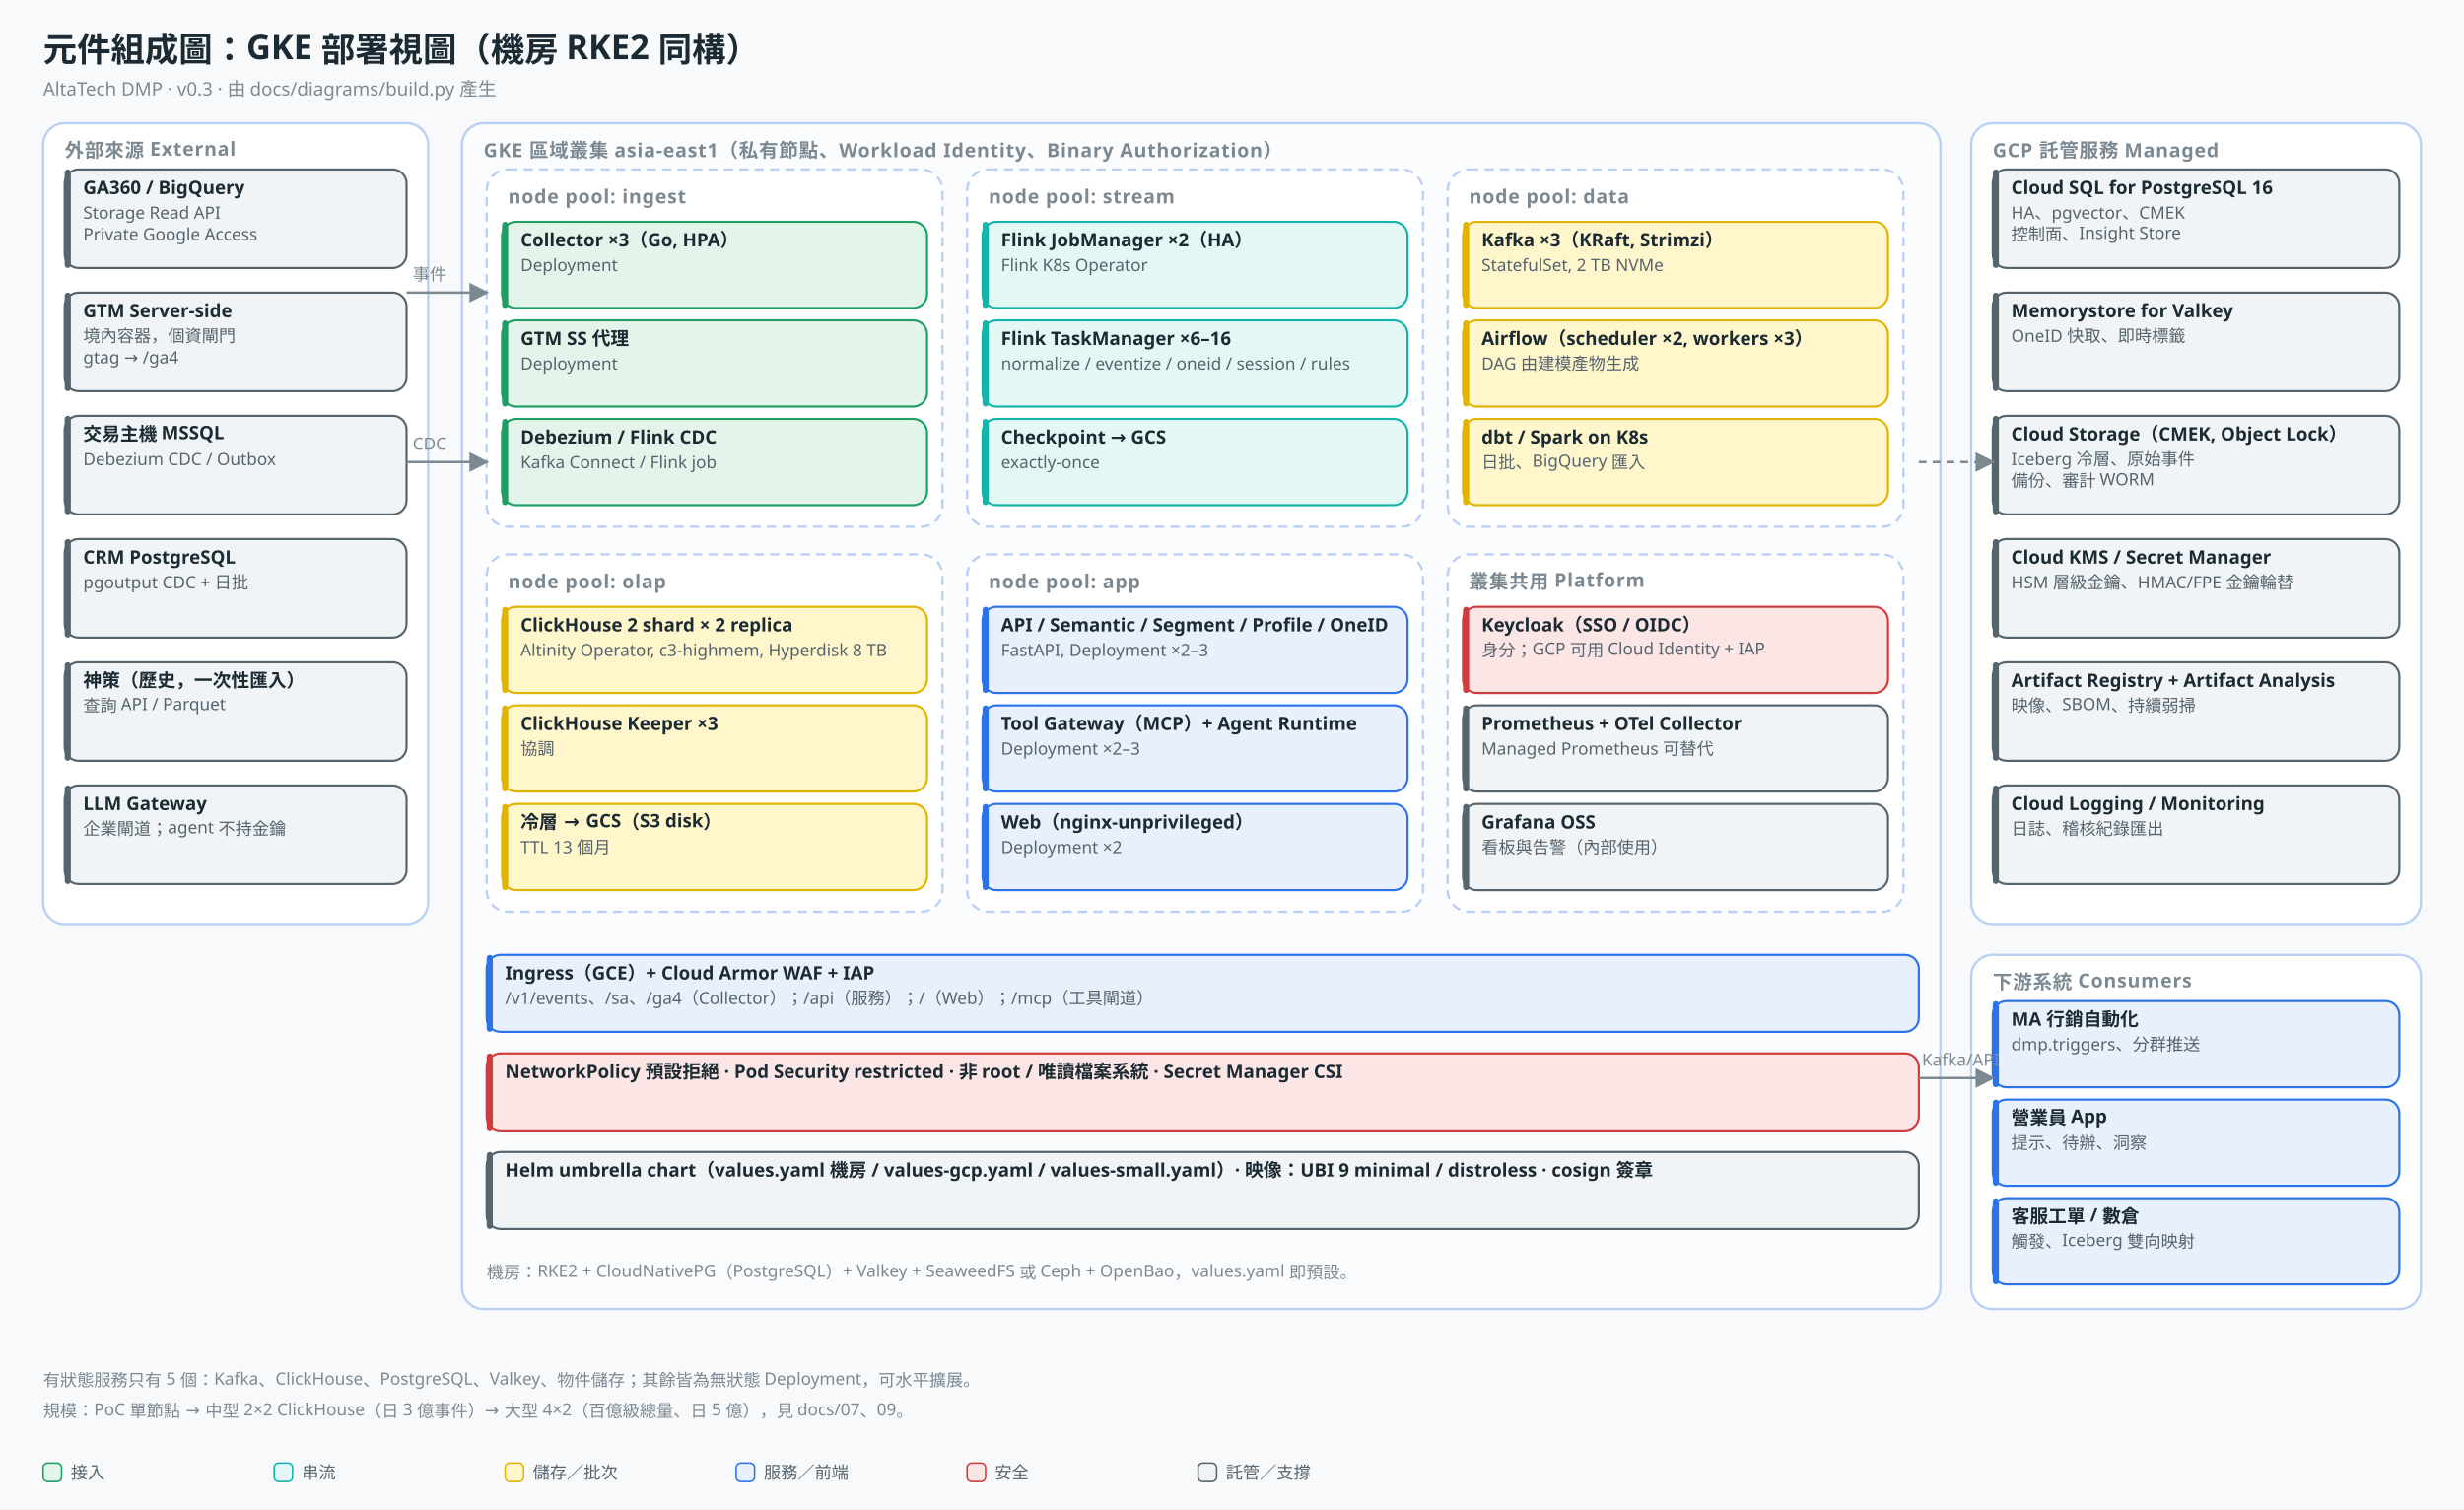
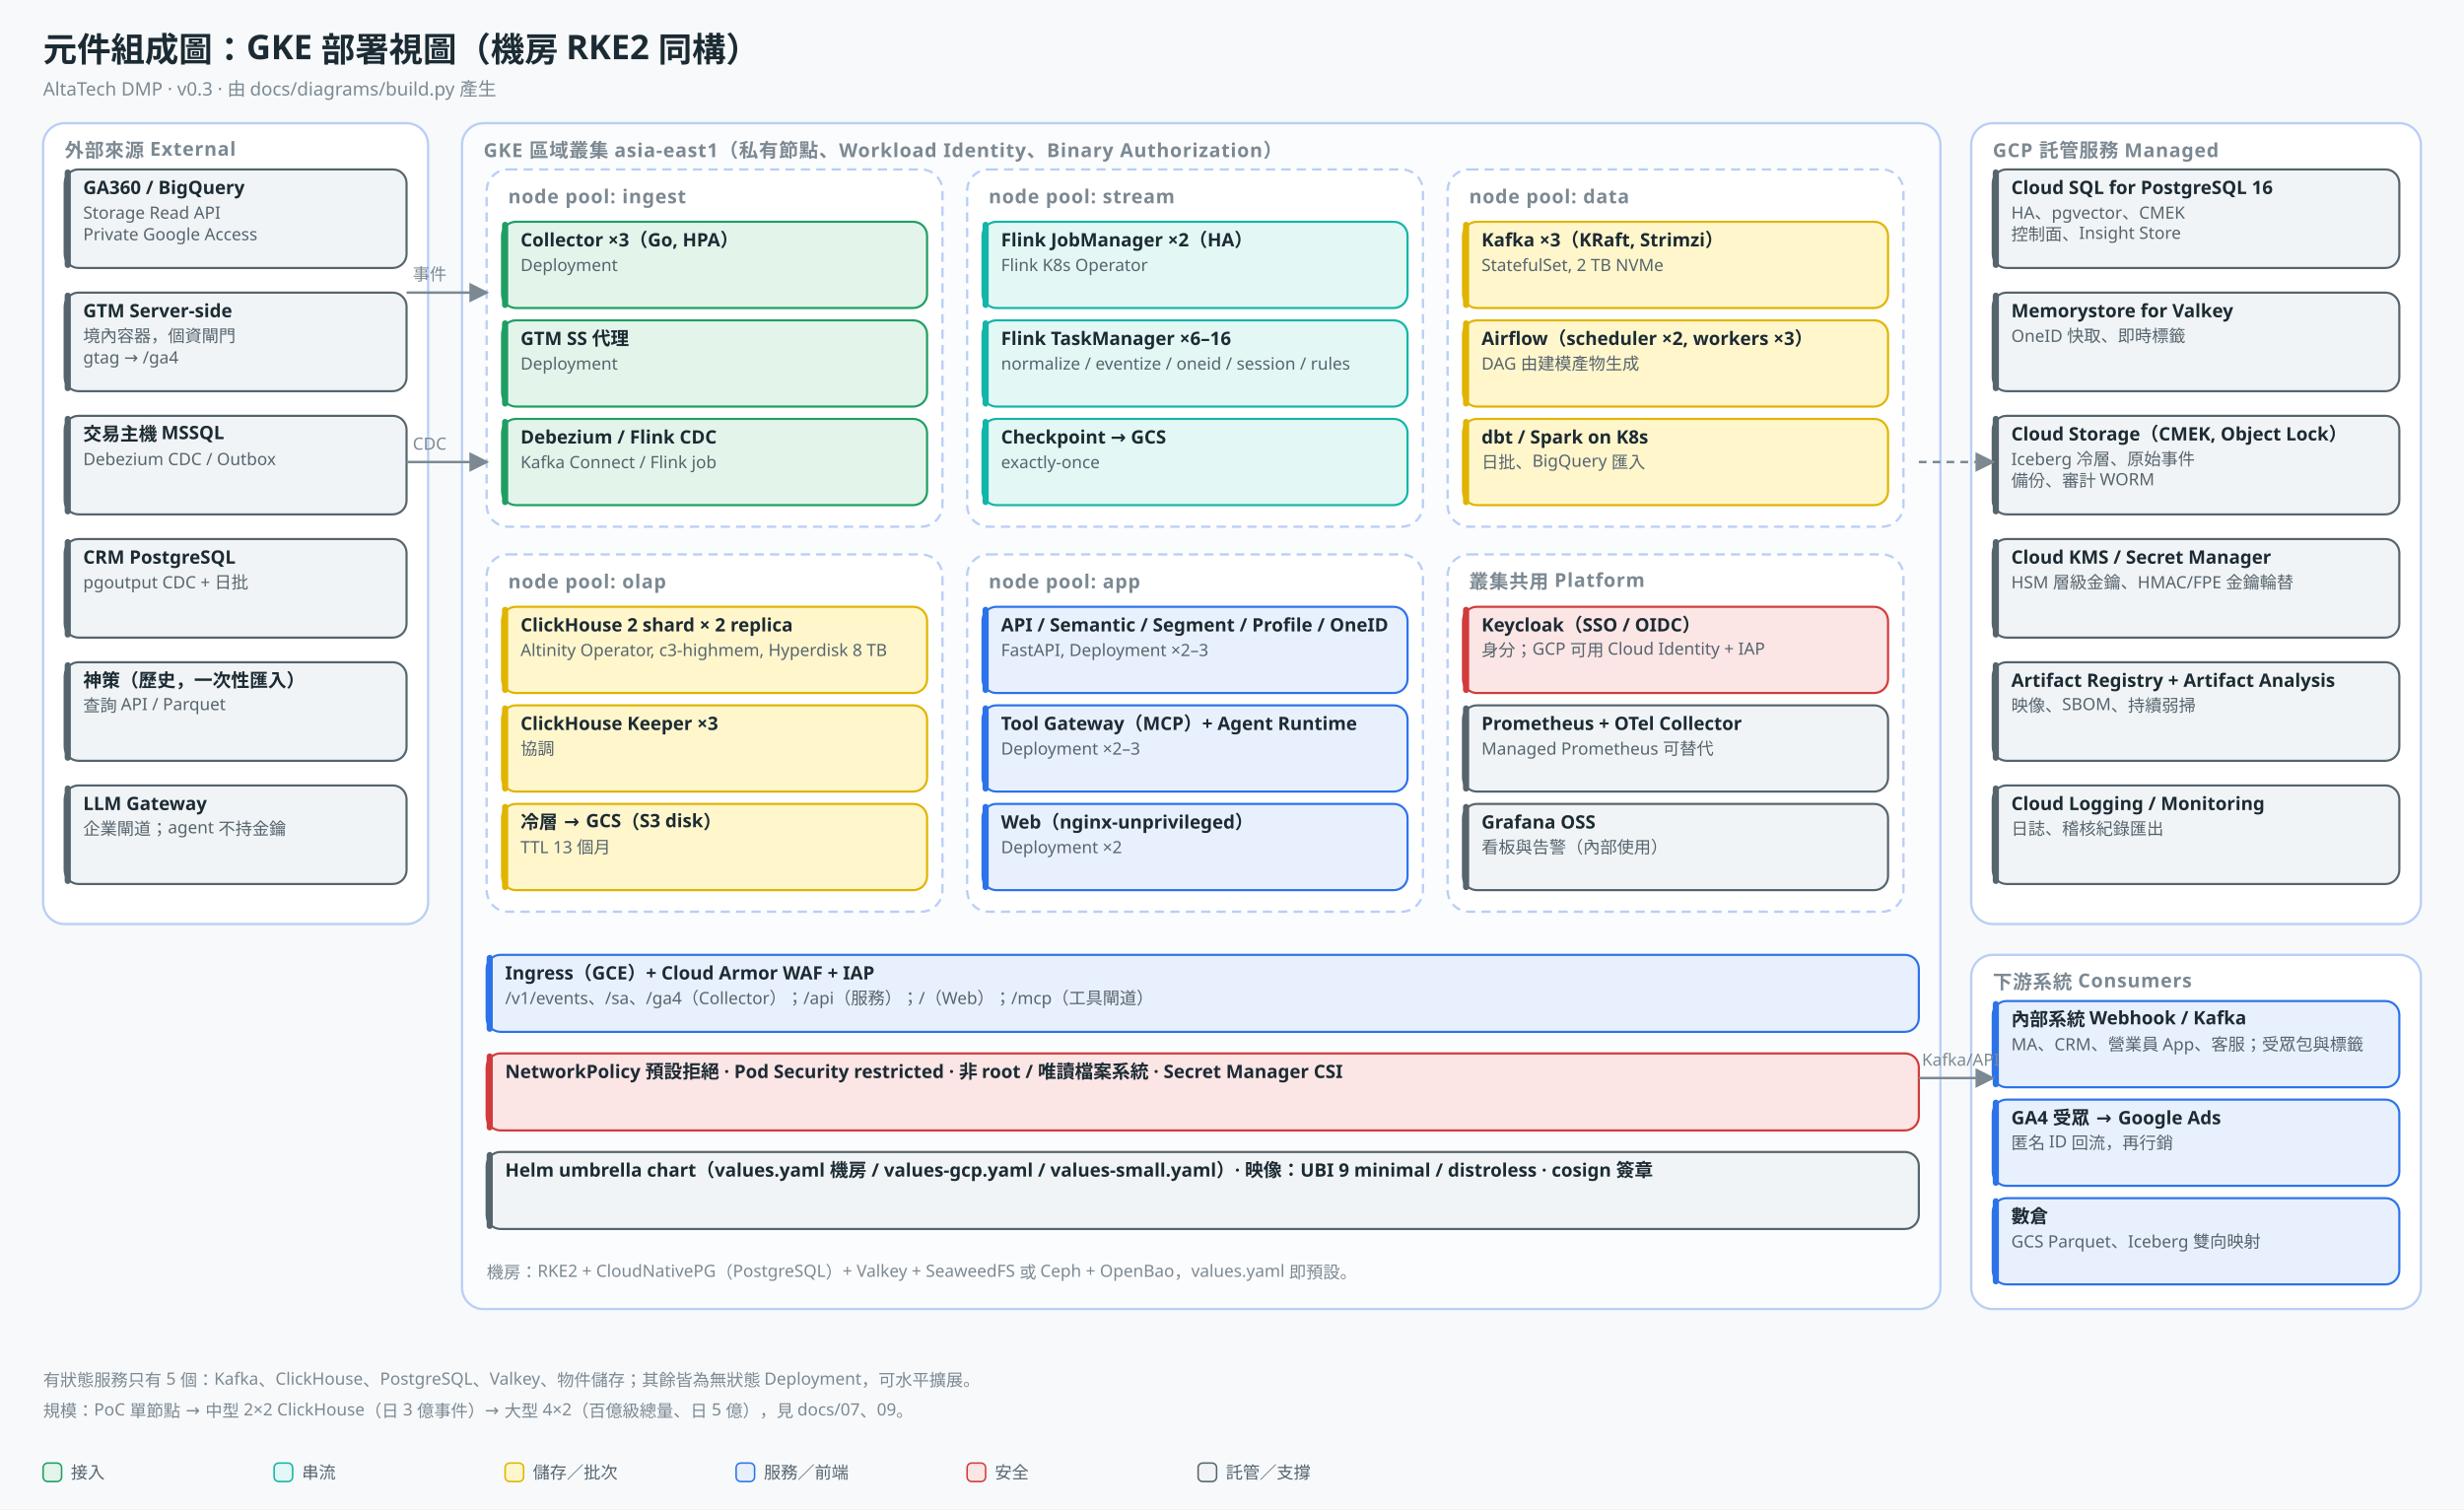
<svg xmlns="http://www.w3.org/2000/svg" viewBox="0 0 1600 980" width="1600" height="980">
  <defs>
    <marker id="ah" markerWidth="8" markerHeight="8" refX="7" refY="4" orient="auto">
      <path d="M0,0 L8,4 L0,8 z" fill="#7C8992" />
    </marker>
  </defs>
  <rect width="1600" height="980" fill="#F7F9FB" />
  <text x="28" y="40" font-family="'Plus Jakarta Sans','Noto Sans TC','PingFang TC','Microsoft JhengHei',sans-serif" font-size="22" font-weight="800" fill="#1C2B33">元件組成圖：GKE 部署視圖（機房 RKE2 同構）</text>
  <text x="28" y="62" font-family="'Plus Jakarta Sans','Noto Sans TC','PingFang TC','Microsoft JhengHei',sans-serif" font-size="12" fill="#7C8992">AltaTech DMP · v0.3 · 由 docs/diagrams/build.py 產生</text>
  <rect x="28" y="80" width="250" height="520" rx="14" fill="#FFFFFF" stroke="#B9CFF5" stroke-width="1.5" />
  <text x="42" y="102" font-family="'Plus Jakarta Sans','Noto Sans TC','PingFang TC','Microsoft JhengHei',sans-serif" font-size="12.5" font-weight="800" fill="#7C8992" letter-spacing=".5">外部來源  External</text>
  <rect x="42" y="110" width="222" height="64" rx="9" fill="#F1F4F6" stroke="#56646D" stroke-width="1.4" />
  <rect x="42" y="110" width="4" height="64" rx="2" fill="#56646D" />
  <text x="54" y="126" font-family="'Plus Jakarta Sans','Noto Sans TC','PingFang TC','Microsoft JhengHei',sans-serif" font-size="12" font-weight="700" fill="#1C2B33">GA360 / BigQuery</text>
  <text x="54" y="142" font-family="'Plus Jakarta Sans','Noto Sans TC','PingFang TC','Microsoft JhengHei',sans-serif" font-size="11" fill="#56646D">Storage Read API</text>
  <text x="54" y="156" font-family="'Plus Jakarta Sans','Noto Sans TC','PingFang TC','Microsoft JhengHei',sans-serif" font-size="11" fill="#56646D">Private Google Access</text>
  <rect x="42" y="190" width="222" height="64" rx="9" fill="#F1F4F6" stroke="#56646D" stroke-width="1.4" />
  <rect x="42" y="190" width="4" height="64" rx="2" fill="#56646D" />
  <text x="54" y="206" font-family="'Plus Jakarta Sans','Noto Sans TC','PingFang TC','Microsoft JhengHei',sans-serif" font-size="12" font-weight="700" fill="#1C2B33">GTM Server-side</text>
  <text x="54" y="222" font-family="'Plus Jakarta Sans','Noto Sans TC','PingFang TC','Microsoft JhengHei',sans-serif" font-size="11" fill="#56646D">境內容器，個資閘門</text>
  <text x="54" y="236" font-family="'Plus Jakarta Sans','Noto Sans TC','PingFang TC','Microsoft JhengHei',sans-serif" font-size="11" fill="#56646D">gtag → /ga4</text>
  <rect x="42" y="270" width="222" height="64" rx="9" fill="#F1F4F6" stroke="#56646D" stroke-width="1.4" />
  <rect x="42" y="270" width="4" height="64" rx="2" fill="#56646D" />
  <text x="54" y="286" font-family="'Plus Jakarta Sans','Noto Sans TC','PingFang TC','Microsoft JhengHei',sans-serif" font-size="12" font-weight="700" fill="#1C2B33">交易主機 MSSQL</text>
  <text x="54" y="302" font-family="'Plus Jakarta Sans','Noto Sans TC','PingFang TC','Microsoft JhengHei',sans-serif" font-size="11" fill="#56646D">Debezium CDC / Outbox</text>
  <rect x="42" y="350" width="222" height="64" rx="9" fill="#F1F4F6" stroke="#56646D" stroke-width="1.4" />
  <rect x="42" y="350" width="4" height="64" rx="2" fill="#56646D" />
  <text x="54" y="366" font-family="'Plus Jakarta Sans','Noto Sans TC','PingFang TC','Microsoft JhengHei',sans-serif" font-size="12" font-weight="700" fill="#1C2B33">CRM PostgreSQL</text>
  <text x="54" y="382" font-family="'Plus Jakarta Sans','Noto Sans TC','PingFang TC','Microsoft JhengHei',sans-serif" font-size="11" fill="#56646D">pgoutput CDC + 日批</text>
  <rect x="42" y="430" width="222" height="64" rx="9" fill="#F1F4F6" stroke="#56646D" stroke-width="1.4" />
  <rect x="42" y="430" width="4" height="64" rx="2" fill="#56646D" />
  <text x="54" y="446" font-family="'Plus Jakarta Sans','Noto Sans TC','PingFang TC','Microsoft JhengHei',sans-serif" font-size="12" font-weight="700" fill="#1C2B33">神策（歷史，一次性匯入）</text>
  <text x="54" y="462" font-family="'Plus Jakarta Sans','Noto Sans TC','PingFang TC','Microsoft JhengHei',sans-serif" font-size="11" fill="#56646D">查詢 API / Parquet</text>
  <rect x="42" y="510" width="222" height="64" rx="9" fill="#F1F4F6" stroke="#56646D" stroke-width="1.4" />
  <rect x="42" y="510" width="4" height="64" rx="2" fill="#56646D" />
  <text x="54" y="526" font-family="'Plus Jakarta Sans','Noto Sans TC','PingFang TC','Microsoft JhengHei',sans-serif" font-size="12" font-weight="700" fill="#1C2B33">LLM Gateway</text>
  <text x="54" y="542" font-family="'Plus Jakarta Sans','Noto Sans TC','PingFang TC','Microsoft JhengHei',sans-serif" font-size="11" fill="#56646D">企業閘道；agent 不持金鑰</text>
  <rect x="300" y="80" width="960" height="770" rx="14" fill="#FBFCFE" stroke="#B9CFF5" stroke-width="1.5" />
  <text x="314" y="102" font-family="'Plus Jakarta Sans','Noto Sans TC','PingFang TC','Microsoft JhengHei',sans-serif" font-size="12.5" font-weight="800" fill="#7C8992" letter-spacing=".5">GKE 區域叢集  asia-east1（私有節點、Workload Identity、Binary Authorization）</text>
  <rect x="316" y="110" width="296" height="232" rx="14" fill="#FFFFFF" stroke="#B9CFF5" stroke-width="1.5" stroke-dasharray="6 4" />
  <text x="330" y="132" font-family="'Plus Jakarta Sans','Noto Sans TC','PingFang TC','Microsoft JhengHei',sans-serif" font-size="12.5" font-weight="800" fill="#7C8992" letter-spacing=".5">node pool: ingest</text>
  <rect x="326" y="144" width="276" height="56" rx="9" fill="#E3F4EA" stroke="#1E9E63" stroke-width="1.4" />
  <rect x="326" y="144" width="4" height="56" rx="2" fill="#1E9E63" />
  <text x="338" y="160" font-family="'Plus Jakarta Sans','Noto Sans TC','PingFang TC','Microsoft JhengHei',sans-serif" font-size="12" font-weight="700" fill="#1C2B33">Collector ×3（Go, HPA）</text>
  <text x="338" y="176" font-family="'Plus Jakarta Sans','Noto Sans TC','PingFang TC','Microsoft JhengHei',sans-serif" font-size="11" fill="#56646D">Deployment</text>
  <rect x="326" y="208" width="276" height="56" rx="9" fill="#E3F4EA" stroke="#1E9E63" stroke-width="1.4" />
  <rect x="326" y="208" width="4" height="56" rx="2" fill="#1E9E63" />
  <text x="338" y="224" font-family="'Plus Jakarta Sans','Noto Sans TC','PingFang TC','Microsoft JhengHei',sans-serif" font-size="12" font-weight="700" fill="#1C2B33">GTM SS 代理</text>
  <text x="338" y="240" font-family="'Plus Jakarta Sans','Noto Sans TC','PingFang TC','Microsoft JhengHei',sans-serif" font-size="11" fill="#56646D">Deployment</text>
  <rect x="326" y="272" width="276" height="56" rx="9" fill="#E3F4EA" stroke="#1E9E63" stroke-width="1.4" />
  <rect x="326" y="272" width="4" height="56" rx="2" fill="#1E9E63" />
  <text x="338" y="288" font-family="'Plus Jakarta Sans','Noto Sans TC','PingFang TC','Microsoft JhengHei',sans-serif" font-size="12" font-weight="700" fill="#1C2B33">Debezium / Flink CDC</text>
  <text x="338" y="304" font-family="'Plus Jakarta Sans','Noto Sans TC','PingFang TC','Microsoft JhengHei',sans-serif" font-size="11" fill="#56646D">Kafka Connect / Flink job</text>
  <rect x="628" y="110" width="296" height="232" rx="14" fill="#FFFFFF" stroke="#B9CFF5" stroke-width="1.5" stroke-dasharray="6 4" />
  <text x="642" y="132" font-family="'Plus Jakarta Sans','Noto Sans TC','PingFang TC','Microsoft JhengHei',sans-serif" font-size="12.5" font-weight="800" fill="#7C8992" letter-spacing=".5">node pool: stream</text>
  <rect x="638" y="144" width="276" height="56" rx="9" fill="#E3F7F5" stroke="#12B5A8" stroke-width="1.4" />
  <rect x="638" y="144" width="4" height="56" rx="2" fill="#12B5A8" />
  <text x="650" y="160" font-family="'Plus Jakarta Sans','Noto Sans TC','PingFang TC','Microsoft JhengHei',sans-serif" font-size="12" font-weight="700" fill="#1C2B33">Flink JobManager ×2（HA）</text>
  <text x="650" y="176" font-family="'Plus Jakarta Sans','Noto Sans TC','PingFang TC','Microsoft JhengHei',sans-serif" font-size="11" fill="#56646D">Flink K8s Operator</text>
  <rect x="638" y="208" width="276" height="56" rx="9" fill="#E3F7F5" stroke="#12B5A8" stroke-width="1.4" />
  <rect x="638" y="208" width="4" height="56" rx="2" fill="#12B5A8" />
  <text x="650" y="224" font-family="'Plus Jakarta Sans','Noto Sans TC','PingFang TC','Microsoft JhengHei',sans-serif" font-size="12" font-weight="700" fill="#1C2B33">Flink TaskManager ×6–16</text>
  <text x="650" y="240" font-family="'Plus Jakarta Sans','Noto Sans TC','PingFang TC','Microsoft JhengHei',sans-serif" font-size="11" fill="#56646D">normalize / eventize / oneid / session / rules</text>
  <rect x="638" y="272" width="276" height="56" rx="9" fill="#E3F7F5" stroke="#12B5A8" stroke-width="1.4" />
  <rect x="638" y="272" width="4" height="56" rx="2" fill="#12B5A8" />
  <text x="650" y="288" font-family="'Plus Jakarta Sans','Noto Sans TC','PingFang TC','Microsoft JhengHei',sans-serif" font-size="12" font-weight="700" fill="#1C2B33">Checkpoint → GCS</text>
  <text x="650" y="304" font-family="'Plus Jakarta Sans','Noto Sans TC','PingFang TC','Microsoft JhengHei',sans-serif" font-size="11" fill="#56646D">exactly-once</text>
  <rect x="940" y="110" width="296" height="232" rx="14" fill="#FFFFFF" stroke="#B9CFF5" stroke-width="1.5" stroke-dasharray="6 4" />
  <text x="954" y="132" font-family="'Plus Jakarta Sans','Noto Sans TC','PingFang TC','Microsoft JhengHei',sans-serif" font-size="12.5" font-weight="800" fill="#7C8992" letter-spacing=".5">node pool: data</text>
  <rect x="950" y="144" width="276" height="56" rx="9" fill="#FFF6CC" stroke="#E0B400" stroke-width="1.4" />
  <rect x="950" y="144" width="4" height="56" rx="2" fill="#E0B400" />
  <text x="962" y="160" font-family="'Plus Jakarta Sans','Noto Sans TC','PingFang TC','Microsoft JhengHei',sans-serif" font-size="12" font-weight="700" fill="#1C2B33">Kafka ×3（KRaft, Strimzi）</text>
  <text x="962" y="176" font-family="'Plus Jakarta Sans','Noto Sans TC','PingFang TC','Microsoft JhengHei',sans-serif" font-size="11" fill="#56646D">StatefulSet, 2 TB NVMe</text>
  <rect x="950" y="208" width="276" height="56" rx="9" fill="#FFF6CC" stroke="#E0B400" stroke-width="1.4" />
  <rect x="950" y="208" width="4" height="56" rx="2" fill="#E0B400" />
  <text x="962" y="224" font-family="'Plus Jakarta Sans','Noto Sans TC','PingFang TC','Microsoft JhengHei',sans-serif" font-size="12" font-weight="700" fill="#1C2B33">Airflow（scheduler ×2, workers ×3）</text>
  <text x="962" y="240" font-family="'Plus Jakarta Sans','Noto Sans TC','PingFang TC','Microsoft JhengHei',sans-serif" font-size="11" fill="#56646D">DAG 由建模產物生成</text>
  <rect x="950" y="272" width="276" height="56" rx="9" fill="#FFF6CC" stroke="#E0B400" stroke-width="1.4" />
  <rect x="950" y="272" width="4" height="56" rx="2" fill="#E0B400" />
  <text x="962" y="288" font-family="'Plus Jakarta Sans','Noto Sans TC','PingFang TC','Microsoft JhengHei',sans-serif" font-size="12" font-weight="700" fill="#1C2B33">dbt / Spark on K8s</text>
  <text x="962" y="304" font-family="'Plus Jakarta Sans','Noto Sans TC','PingFang TC','Microsoft JhengHei',sans-serif" font-size="11" fill="#56646D">日批、BigQuery 匯入</text>
  <rect x="316" y="360" width="296" height="232" rx="14" fill="#FFFFFF" stroke="#B9CFF5" stroke-width="1.5" stroke-dasharray="6 4" />
  <text x="330" y="382" font-family="'Plus Jakarta Sans','Noto Sans TC','PingFang TC','Microsoft JhengHei',sans-serif" font-size="12.5" font-weight="800" fill="#7C8992" letter-spacing=".5">node pool: olap</text>
  <rect x="326" y="394" width="276" height="56" rx="9" fill="#FFF6CC" stroke="#E0B400" stroke-width="1.4" />
  <rect x="326" y="394" width="4" height="56" rx="2" fill="#E0B400" />
  <text x="338" y="410" font-family="'Plus Jakarta Sans','Noto Sans TC','PingFang TC','Microsoft JhengHei',sans-serif" font-size="12" font-weight="700" fill="#1C2B33">ClickHouse 2 shard × 2 replica</text>
  <text x="338" y="426" font-family="'Plus Jakarta Sans','Noto Sans TC','PingFang TC','Microsoft JhengHei',sans-serif" font-size="11" fill="#56646D">Altinity Operator, c3-highmem, Hyperdisk 8 TB</text>
  <rect x="326" y="458" width="276" height="56" rx="9" fill="#FFF6CC" stroke="#E0B400" stroke-width="1.4" />
  <rect x="326" y="458" width="4" height="56" rx="2" fill="#E0B400" />
  <text x="338" y="474" font-family="'Plus Jakarta Sans','Noto Sans TC','PingFang TC','Microsoft JhengHei',sans-serif" font-size="12" font-weight="700" fill="#1C2B33">ClickHouse Keeper ×3</text>
  <text x="338" y="490" font-family="'Plus Jakarta Sans','Noto Sans TC','PingFang TC','Microsoft JhengHei',sans-serif" font-size="11" fill="#56646D">協調</text>
  <rect x="326" y="522" width="276" height="56" rx="9" fill="#FFF6CC" stroke="#E0B400" stroke-width="1.4" />
  <rect x="326" y="522" width="4" height="56" rx="2" fill="#E0B400" />
  <text x="338" y="538" font-family="'Plus Jakarta Sans','Noto Sans TC','PingFang TC','Microsoft JhengHei',sans-serif" font-size="12" font-weight="700" fill="#1C2B33">冷層 → GCS（S3 disk）</text>
  <text x="338" y="554" font-family="'Plus Jakarta Sans','Noto Sans TC','PingFang TC','Microsoft JhengHei',sans-serif" font-size="11" fill="#56646D">TTL 13 個月</text>
  <rect x="628" y="360" width="296" height="232" rx="14" fill="#FFFFFF" stroke="#B9CFF5" stroke-width="1.5" stroke-dasharray="6 4" />
  <text x="642" y="382" font-family="'Plus Jakarta Sans','Noto Sans TC','PingFang TC','Microsoft JhengHei',sans-serif" font-size="12.5" font-weight="800" fill="#7C8992" letter-spacing=".5">node pool: app</text>
  <rect x="638" y="394" width="276" height="56" rx="9" fill="#E9F0FD" stroke="#2C73EA" stroke-width="1.4" />
  <rect x="638" y="394" width="4" height="56" rx="2" fill="#2C73EA" />
  <text x="650" y="410" font-family="'Plus Jakarta Sans','Noto Sans TC','PingFang TC','Microsoft JhengHei',sans-serif" font-size="12" font-weight="700" fill="#1C2B33">API / Semantic / Segment / Profile / OneID</text>
  <text x="650" y="426" font-family="'Plus Jakarta Sans','Noto Sans TC','PingFang TC','Microsoft JhengHei',sans-serif" font-size="11" fill="#56646D">FastAPI, Deployment ×2–3</text>
  <rect x="638" y="458" width="276" height="56" rx="9" fill="#E9F0FD" stroke="#2C73EA" stroke-width="1.4" />
  <rect x="638" y="458" width="4" height="56" rx="2" fill="#2C73EA" />
  <text x="650" y="474" font-family="'Plus Jakarta Sans','Noto Sans TC','PingFang TC','Microsoft JhengHei',sans-serif" font-size="12" font-weight="700" fill="#1C2B33">Tool Gateway（MCP）+ Agent Runtime</text>
  <text x="650" y="490" font-family="'Plus Jakarta Sans','Noto Sans TC','PingFang TC','Microsoft JhengHei',sans-serif" font-size="11" fill="#56646D">Deployment ×2–3</text>
  <rect x="638" y="522" width="276" height="56" rx="9" fill="#E9F0FD" stroke="#2C73EA" stroke-width="1.4" />
  <rect x="638" y="522" width="4" height="56" rx="2" fill="#2C73EA" />
  <text x="650" y="538" font-family="'Plus Jakarta Sans','Noto Sans TC','PingFang TC','Microsoft JhengHei',sans-serif" font-size="12" font-weight="700" fill="#1C2B33">Web（nginx-unprivileged）</text>
  <text x="650" y="554" font-family="'Plus Jakarta Sans','Noto Sans TC','PingFang TC','Microsoft JhengHei',sans-serif" font-size="11" fill="#56646D">Deployment ×2</text>
  <rect x="940" y="360" width="296" height="232" rx="14" fill="#FFFFFF" stroke="#B9CFF5" stroke-width="1.5" stroke-dasharray="6 4" />
  <text x="954" y="382" font-family="'Plus Jakarta Sans','Noto Sans TC','PingFang TC','Microsoft JhengHei',sans-serif" font-size="12.5" font-weight="800" fill="#7C8992" letter-spacing=".5">叢集共用  Platform</text>
  <rect x="950" y="394" width="276" height="56" rx="9" fill="#FBE5E5" stroke="#D23B3B" stroke-width="1.4" />
  <rect x="950" y="394" width="4" height="56" rx="2" fill="#D23B3B" />
  <text x="962" y="410" font-family="'Plus Jakarta Sans','Noto Sans TC','PingFang TC','Microsoft JhengHei',sans-serif" font-size="12" font-weight="700" fill="#1C2B33">Keycloak（SSO / OIDC）</text>
  <text x="962" y="426" font-family="'Plus Jakarta Sans','Noto Sans TC','PingFang TC','Microsoft JhengHei',sans-serif" font-size="11" fill="#56646D">身分；GCP 可用 Cloud Identity + IAP</text>
  <rect x="950" y="458" width="276" height="56" rx="9" fill="#F1F4F6" stroke="#56646D" stroke-width="1.4" />
  <rect x="950" y="458" width="4" height="56" rx="2" fill="#56646D" />
  <text x="962" y="474" font-family="'Plus Jakarta Sans','Noto Sans TC','PingFang TC','Microsoft JhengHei',sans-serif" font-size="12" font-weight="700" fill="#1C2B33">Prometheus + OTel Collector</text>
  <text x="962" y="490" font-family="'Plus Jakarta Sans','Noto Sans TC','PingFang TC','Microsoft JhengHei',sans-serif" font-size="11" fill="#56646D">Managed Prometheus 可替代</text>
  <rect x="950" y="522" width="276" height="56" rx="9" fill="#F1F4F6" stroke="#56646D" stroke-width="1.4" />
  <rect x="950" y="522" width="4" height="56" rx="2" fill="#56646D" />
  <text x="962" y="538" font-family="'Plus Jakarta Sans','Noto Sans TC','PingFang TC','Microsoft JhengHei',sans-serif" font-size="12" font-weight="700" fill="#1C2B33">Grafana OSS</text>
  <text x="962" y="554" font-family="'Plus Jakarta Sans','Noto Sans TC','PingFang TC','Microsoft JhengHei',sans-serif" font-size="11" fill="#56646D">看板與告警（內部使用）</text>
  <rect x="316" y="620" width="930" height="50" rx="9" fill="#E9F0FD" stroke="#2C73EA" stroke-width="1.4" />
  <rect x="316" y="620" width="4" height="50" rx="2" fill="#2C73EA" />
  <text x="328" y="636" font-family="'Plus Jakarta Sans','Noto Sans TC','PingFang TC','Microsoft JhengHei',sans-serif" font-size="12" font-weight="700" fill="#1C2B33">Ingress（GCE）+ Cloud Armor WAF + IAP</text>
  <text x="328" y="652" font-family="'Plus Jakarta Sans','Noto Sans TC','PingFang TC','Microsoft JhengHei',sans-serif" font-size="11" fill="#56646D">/v1/events、/sa、/ga4（Collector）；/api（服務）；/（Web）；/mcp（工具閘道）</text>
  <rect x="316" y="684" width="930" height="50" rx="9" fill="#FBE5E5" stroke="#D23B3B" stroke-width="1.4" />
  <rect x="316" y="684" width="4" height="50" rx="2" fill="#D23B3B" />
  <text x="328" y="700" font-family="'Plus Jakarta Sans','Noto Sans TC','PingFang TC','Microsoft JhengHei',sans-serif" font-size="12" font-weight="700" fill="#1C2B33">NetworkPolicy 預設拒絕 · Pod Security restricted · 非 root / 唯讀檔案系統 · Secret Manager CSI</text>
  <rect x="316" y="748" width="930" height="50" rx="9" fill="#F1F4F6" stroke="#56646D" stroke-width="1.4" />
  <rect x="316" y="748" width="4" height="50" rx="2" fill="#56646D" />
  <text x="328" y="764" font-family="'Plus Jakarta Sans','Noto Sans TC','PingFang TC','Microsoft JhengHei',sans-serif" font-size="12" font-weight="700" fill="#1C2B33">Helm umbrella chart（values.yaml 機房 / values-gcp.yaml / values-small.yaml）· 映像：UBI 9 minimal / distroless · cosign 簽章</text>
  <text x="316" y="830" font-family="'Plus Jakarta Sans','Noto Sans TC','PingFang TC','Microsoft JhengHei',sans-serif" font-size="11" fill="#7C8992">機房：RKE2 + CloudNativePG（PostgreSQL）+ Valkey + SeaweedFS 或 Ceph + OpenBao，values.yaml 即預設。</text>
  <rect x="1280" y="80" width="292" height="520" rx="14" fill="#FFFFFF" stroke="#B9CFF5" stroke-width="1.5" />
  <text x="1294" y="102" font-family="'Plus Jakarta Sans','Noto Sans TC','PingFang TC','Microsoft JhengHei',sans-serif" font-size="12.5" font-weight="800" fill="#7C8992" letter-spacing=".5">GCP 託管服務  Managed</text>
  <rect x="1294" y="110" width="264" height="64" rx="9" fill="#F1F4F6" stroke="#56646D" stroke-width="1.4" />
  <rect x="1294" y="110" width="4" height="64" rx="2" fill="#56646D" />
  <text x="1306" y="126" font-family="'Plus Jakarta Sans','Noto Sans TC','PingFang TC','Microsoft JhengHei',sans-serif" font-size="12" font-weight="700" fill="#1C2B33">Cloud SQL for PostgreSQL 16</text>
  <text x="1306" y="142" font-family="'Plus Jakarta Sans','Noto Sans TC','PingFang TC','Microsoft JhengHei',sans-serif" font-size="11" fill="#56646D">HA、pgvector、CMEK</text>
  <text x="1306" y="156" font-family="'Plus Jakarta Sans','Noto Sans TC','PingFang TC','Microsoft JhengHei',sans-serif" font-size="11" fill="#56646D">控制面、Insight Store</text>
  <rect x="1294" y="190" width="264" height="64" rx="9" fill="#F1F4F6" stroke="#56646D" stroke-width="1.4" />
  <rect x="1294" y="190" width="4" height="64" rx="2" fill="#56646D" />
  <text x="1306" y="206" font-family="'Plus Jakarta Sans','Noto Sans TC','PingFang TC','Microsoft JhengHei',sans-serif" font-size="12" font-weight="700" fill="#1C2B33">Memorystore for Valkey</text>
  <text x="1306" y="222" font-family="'Plus Jakarta Sans','Noto Sans TC','PingFang TC','Microsoft JhengHei',sans-serif" font-size="11" fill="#56646D">OneID 快取、即時標籤</text>
  <rect x="1294" y="270" width="264" height="64" rx="9" fill="#F1F4F6" stroke="#56646D" stroke-width="1.4" />
  <rect x="1294" y="270" width="4" height="64" rx="2" fill="#56646D" />
  <text x="1306" y="286" font-family="'Plus Jakarta Sans','Noto Sans TC','PingFang TC','Microsoft JhengHei',sans-serif" font-size="12" font-weight="700" fill="#1C2B33">Cloud Storage（CMEK, Object Lock）</text>
  <text x="1306" y="302" font-family="'Plus Jakarta Sans','Noto Sans TC','PingFang TC','Microsoft JhengHei',sans-serif" font-size="11" fill="#56646D">Iceberg 冷層、原始事件</text>
  <text x="1306" y="316" font-family="'Plus Jakarta Sans','Noto Sans TC','PingFang TC','Microsoft JhengHei',sans-serif" font-size="11" fill="#56646D">備份、審計 WORM</text>
  <rect x="1294" y="350" width="264" height="64" rx="9" fill="#F1F4F6" stroke="#56646D" stroke-width="1.4" />
  <rect x="1294" y="350" width="4" height="64" rx="2" fill="#56646D" />
  <text x="1306" y="366" font-family="'Plus Jakarta Sans','Noto Sans TC','PingFang TC','Microsoft JhengHei',sans-serif" font-size="12" font-weight="700" fill="#1C2B33">Cloud KMS / Secret Manager</text>
  <text x="1306" y="382" font-family="'Plus Jakarta Sans','Noto Sans TC','PingFang TC','Microsoft JhengHei',sans-serif" font-size="11" fill="#56646D">HSM 層級金鑰、HMAC/FPE 金鑰輪替</text>
  <rect x="1294" y="430" width="264" height="64" rx="9" fill="#F1F4F6" stroke="#56646D" stroke-width="1.4" />
  <rect x="1294" y="430" width="4" height="64" rx="2" fill="#56646D" />
  <text x="1306" y="446" font-family="'Plus Jakarta Sans','Noto Sans TC','PingFang TC','Microsoft JhengHei',sans-serif" font-size="12" font-weight="700" fill="#1C2B33">Artifact Registry + Artifact Analysis</text>
  <text x="1306" y="462" font-family="'Plus Jakarta Sans','Noto Sans TC','PingFang TC','Microsoft JhengHei',sans-serif" font-size="11" fill="#56646D">映像、SBOM、持續弱掃</text>
  <rect x="1294" y="510" width="264" height="64" rx="9" fill="#F1F4F6" stroke="#56646D" stroke-width="1.4" />
  <rect x="1294" y="510" width="4" height="64" rx="2" fill="#56646D" />
  <text x="1306" y="526" font-family="'Plus Jakarta Sans','Noto Sans TC','PingFang TC','Microsoft JhengHei',sans-serif" font-size="12" font-weight="700" fill="#1C2B33">Cloud Logging / Monitoring</text>
  <text x="1306" y="542" font-family="'Plus Jakarta Sans','Noto Sans TC','PingFang TC','Microsoft JhengHei',sans-serif" font-size="11" fill="#56646D">日誌、稽核紀錄匯出</text>
  <rect x="1280" y="620" width="292" height="230" rx="14" fill="#FFFFFF" stroke="#B9CFF5" stroke-width="1.5" />
  <text x="1294" y="642" font-family="'Plus Jakarta Sans','Noto Sans TC','PingFang TC','Microsoft JhengHei',sans-serif" font-size="12.5" font-weight="800" fill="#7C8992" letter-spacing=".5">下游系統  Consumers</text>
  <rect x="1294" y="650" width="264" height="56" rx="9" fill="#E9F0FD" stroke="#2C73EA" stroke-width="1.4" />
  <rect x="1294" y="650" width="4" height="56" rx="2" fill="#2C73EA" />
-   <text x="1306" y="666" font-family="'Plus Jakarta Sans','Noto Sans TC','PingFang TC','Microsoft JhengHei',sans-serif" font-size="12" font-weight="700" fill="#1C2B33">MA 行銷自動化</text>
-   <text x="1306" y="682" font-family="'Plus Jakarta Sans','Noto Sans TC','PingFang TC','Microsoft JhengHei',sans-serif" font-size="11" fill="#56646D">dmp.triggers、分群推送</text>
+   <text x="1306" y="666" font-family="'Plus Jakarta Sans','Noto Sans TC','PingFang TC','Microsoft JhengHei',sans-serif" font-size="12" font-weight="700" fill="#1C2B33">內部系統 Webhook / Kafka</text>
+   <text x="1306" y="682" font-family="'Plus Jakarta Sans','Noto Sans TC','PingFang TC','Microsoft JhengHei',sans-serif" font-size="11" fill="#56646D">MA、CRM、營業員 App、客服；受眾包與標籤</text>
  <rect x="1294" y="714" width="264" height="56" rx="9" fill="#E9F0FD" stroke="#2C73EA" stroke-width="1.4" />
  <rect x="1294" y="714" width="4" height="56" rx="2" fill="#2C73EA" />
-   <text x="1306" y="730" font-family="'Plus Jakarta Sans','Noto Sans TC','PingFang TC','Microsoft JhengHei',sans-serif" font-size="12" font-weight="700" fill="#1C2B33">營業員 App</text>
-   <text x="1306" y="746" font-family="'Plus Jakarta Sans','Noto Sans TC','PingFang TC','Microsoft JhengHei',sans-serif" font-size="11" fill="#56646D">提示、待辦、洞察</text>
+   <text x="1306" y="730" font-family="'Plus Jakarta Sans','Noto Sans TC','PingFang TC','Microsoft JhengHei',sans-serif" font-size="12" font-weight="700" fill="#1C2B33">GA4 受眾 → Google Ads</text>
+   <text x="1306" y="746" font-family="'Plus Jakarta Sans','Noto Sans TC','PingFang TC','Microsoft JhengHei',sans-serif" font-size="11" fill="#56646D">匿名 ID 回流，再行銷</text>
  <rect x="1294" y="778" width="264" height="56" rx="9" fill="#E9F0FD" stroke="#2C73EA" stroke-width="1.4" />
  <rect x="1294" y="778" width="4" height="56" rx="2" fill="#2C73EA" />
-   <text x="1306" y="794" font-family="'Plus Jakarta Sans','Noto Sans TC','PingFang TC','Microsoft JhengHei',sans-serif" font-size="12" font-weight="700" fill="#1C2B33">客服工單 / 數倉</text>
-   <text x="1306" y="810" font-family="'Plus Jakarta Sans','Noto Sans TC','PingFang TC','Microsoft JhengHei',sans-serif" font-size="11" fill="#56646D">觸發、Iceberg 雙向映射</text>
+   <text x="1306" y="794" font-family="'Plus Jakarta Sans','Noto Sans TC','PingFang TC','Microsoft JhengHei',sans-serif" font-size="12" font-weight="700" fill="#1C2B33">數倉</text>
+   <text x="1306" y="810" font-family="'Plus Jakarta Sans','Noto Sans TC','PingFang TC','Microsoft JhengHei',sans-serif" font-size="11" fill="#56646D">GCS Parquet、Iceberg 雙向映射</text>
  <path d="M264,300 L316,300" fill="none" stroke="#7C8992" stroke-width="1.6" marker-end="url(#ah)" />
  <text x="268" y="292" font-family="'Plus Jakarta Sans','Noto Sans TC','PingFang TC','Microsoft JhengHei',sans-serif" font-size="11" fill="#7C8992">CDC</text>
  <path d="M264,190 L316,190" fill="none" stroke="#7C8992" stroke-width="1.6" marker-end="url(#ah)" />
  <text x="268" y="182" font-family="'Plus Jakarta Sans','Noto Sans TC','PingFang TC','Microsoft JhengHei',sans-serif" font-size="11" fill="#7C8992">事件</text>
  <path d="M1246,300 L1294,300" fill="none" stroke="#7C8992" stroke-width="1.6" marker-end="url(#ah)" stroke-dasharray="5 4" />
  <path d="M1246,700 L1294,700" fill="none" stroke="#7C8992" stroke-width="1.6" marker-end="url(#ah)" />
  <text x="1248" y="692" font-family="'Plus Jakarta Sans','Noto Sans TC','PingFang TC','Microsoft JhengHei',sans-serif" font-size="11" fill="#7C8992">Kafka/API</text>
  <text x="28" y="900" font-family="'Plus Jakarta Sans','Noto Sans TC','PingFang TC','Microsoft JhengHei',sans-serif" font-size="11" fill="#7C8992">有狀態服務只有 5 個：Kafka、ClickHouse、PostgreSQL、Valkey、物件儲存；其餘皆為無狀態 Deployment，可水平擴展。</text>
  <text x="28" y="920" font-family="'Plus Jakarta Sans','Noto Sans TC','PingFang TC','Microsoft JhengHei',sans-serif" font-size="11" fill="#7C8992">規模：PoC 單節點 → 中型 2×2 ClickHouse（日 3 億事件）→ 大型 4×2（百億級總量、日 5 億），見 docs/07、09。</text>
  <rect x="28" y="950" width="12" height="12" rx="3" fill="#E3F4EA" stroke="#1E9E63" />
  <text x="46" y="960" font-family="'Plus Jakarta Sans','Noto Sans TC','PingFang TC','Microsoft JhengHei',sans-serif" font-size="11" fill="#56646D">接入</text>
  <rect x="178" y="950" width="12" height="12" rx="3" fill="#E3F7F5" stroke="#12B5A8" />
  <text x="196" y="960" font-family="'Plus Jakarta Sans','Noto Sans TC','PingFang TC','Microsoft JhengHei',sans-serif" font-size="11" fill="#56646D">串流</text>
  <rect x="328" y="950" width="12" height="12" rx="3" fill="#FFF6CC" stroke="#E0B400" />
  <text x="346" y="960" font-family="'Plus Jakarta Sans','Noto Sans TC','PingFang TC','Microsoft JhengHei',sans-serif" font-size="11" fill="#56646D">儲存／批次</text>
  <rect x="478" y="950" width="12" height="12" rx="3" fill="#E9F0FD" stroke="#2C73EA" />
  <text x="496" y="960" font-family="'Plus Jakarta Sans','Noto Sans TC','PingFang TC','Microsoft JhengHei',sans-serif" font-size="11" fill="#56646D">服務／前端</text>
  <rect x="628" y="950" width="12" height="12" rx="3" fill="#FBE5E5" stroke="#D23B3B" />
  <text x="646" y="960" font-family="'Plus Jakarta Sans','Noto Sans TC','PingFang TC','Microsoft JhengHei',sans-serif" font-size="11" fill="#56646D">安全</text>
  <rect x="778" y="950" width="12" height="12" rx="3" fill="#F1F4F6" stroke="#56646D" />
  <text x="796" y="960" font-family="'Plus Jakarta Sans','Noto Sans TC','PingFang TC','Microsoft JhengHei',sans-serif" font-size="11" fill="#56646D">託管／支撐</text>
</svg>
